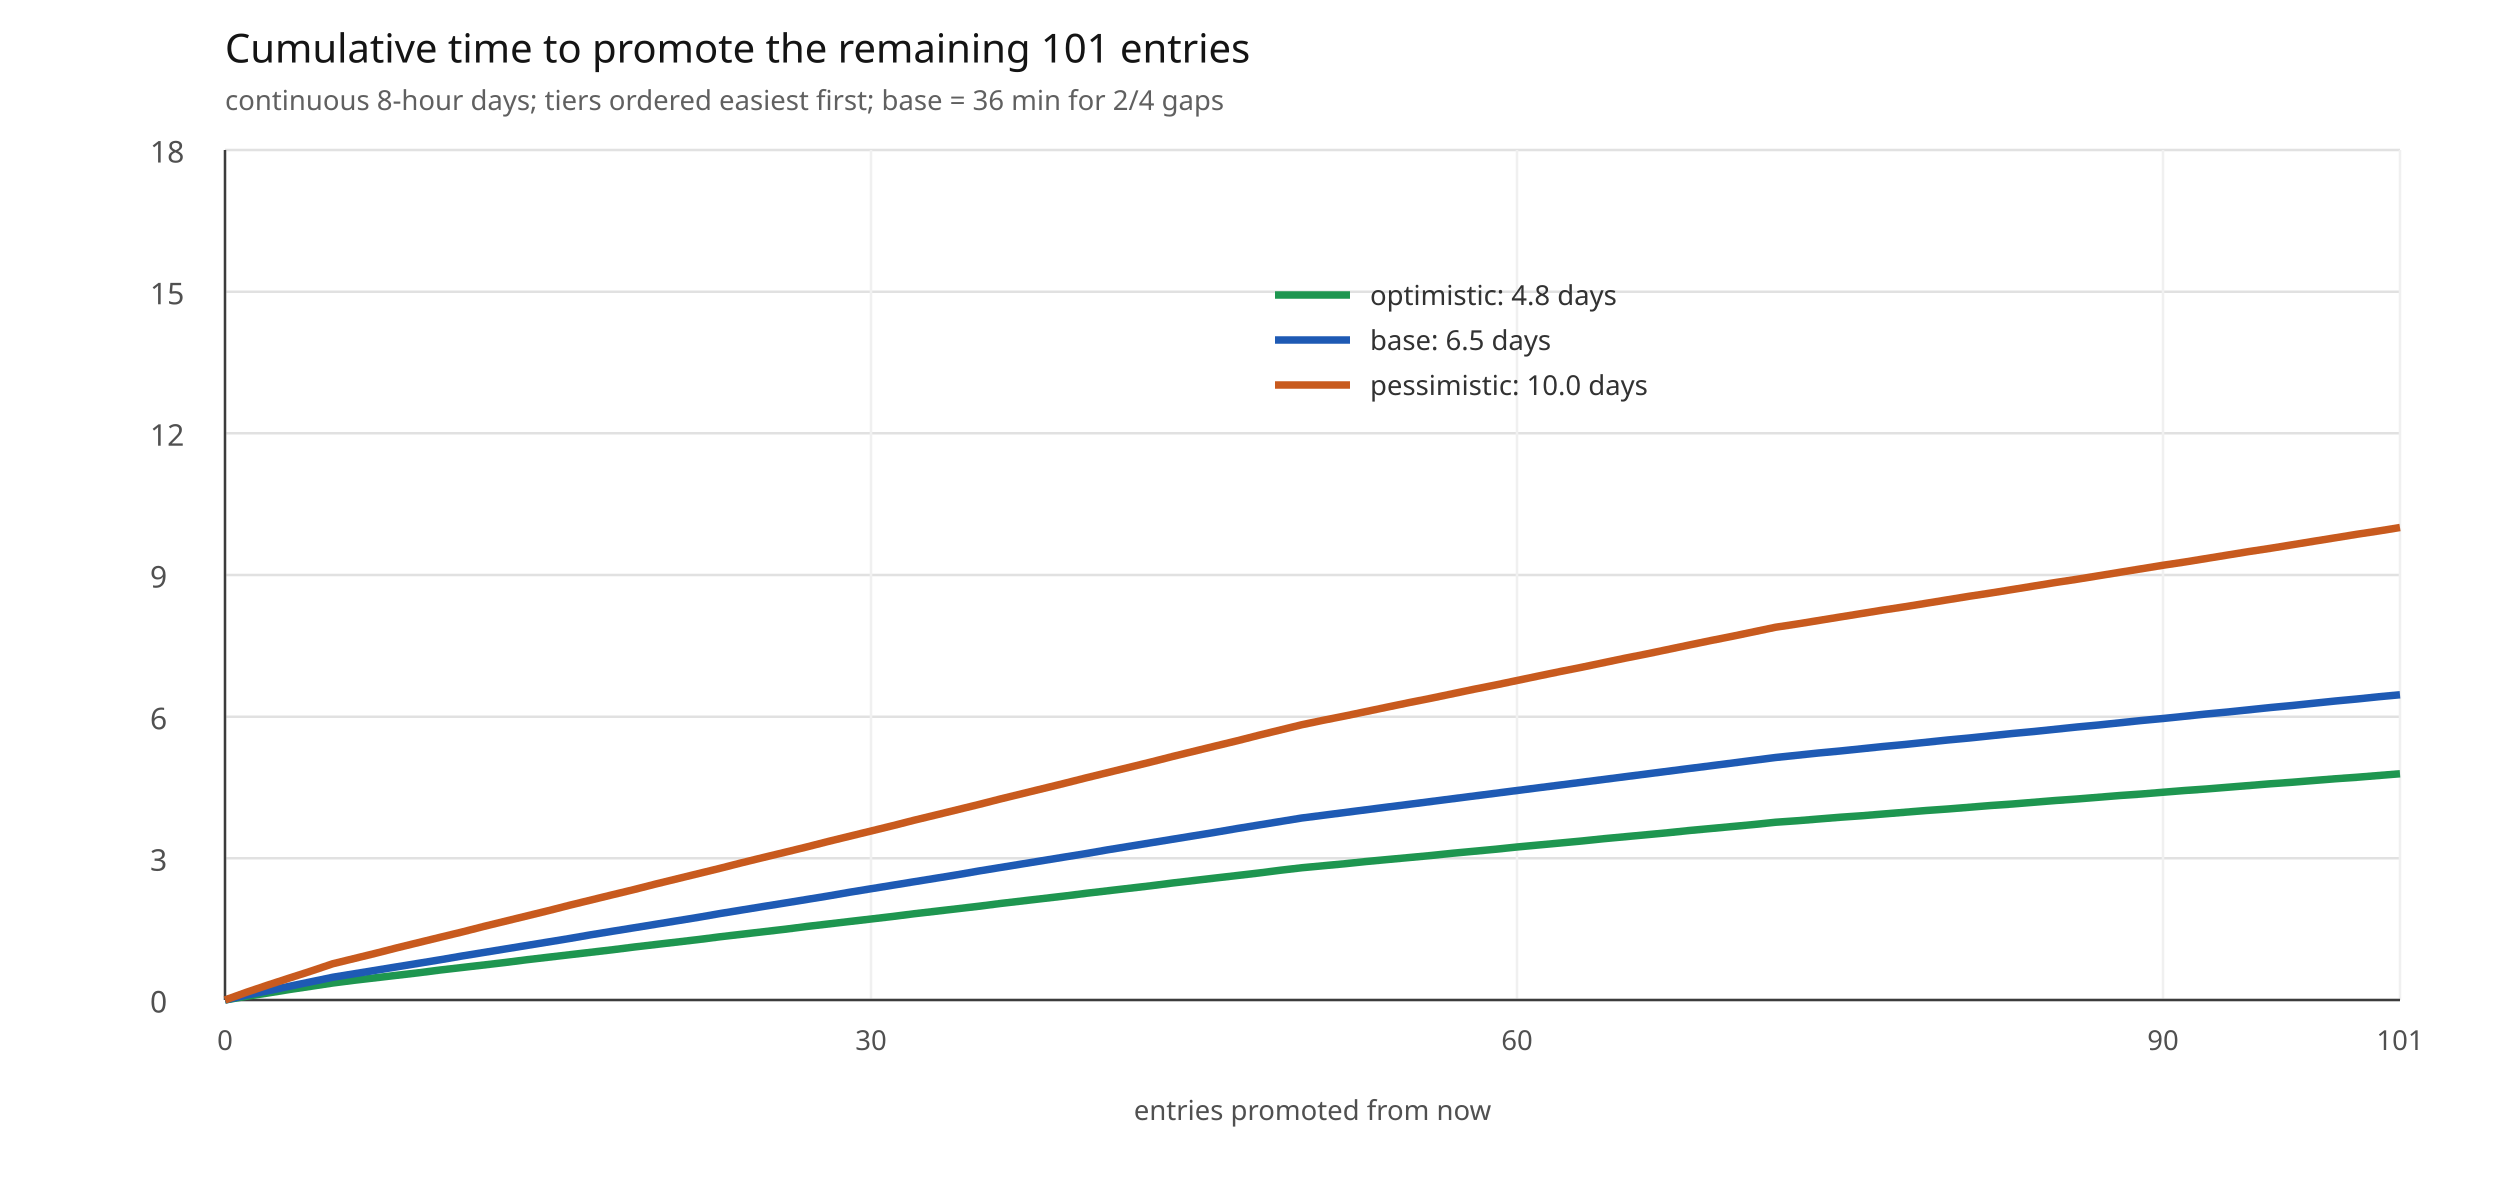
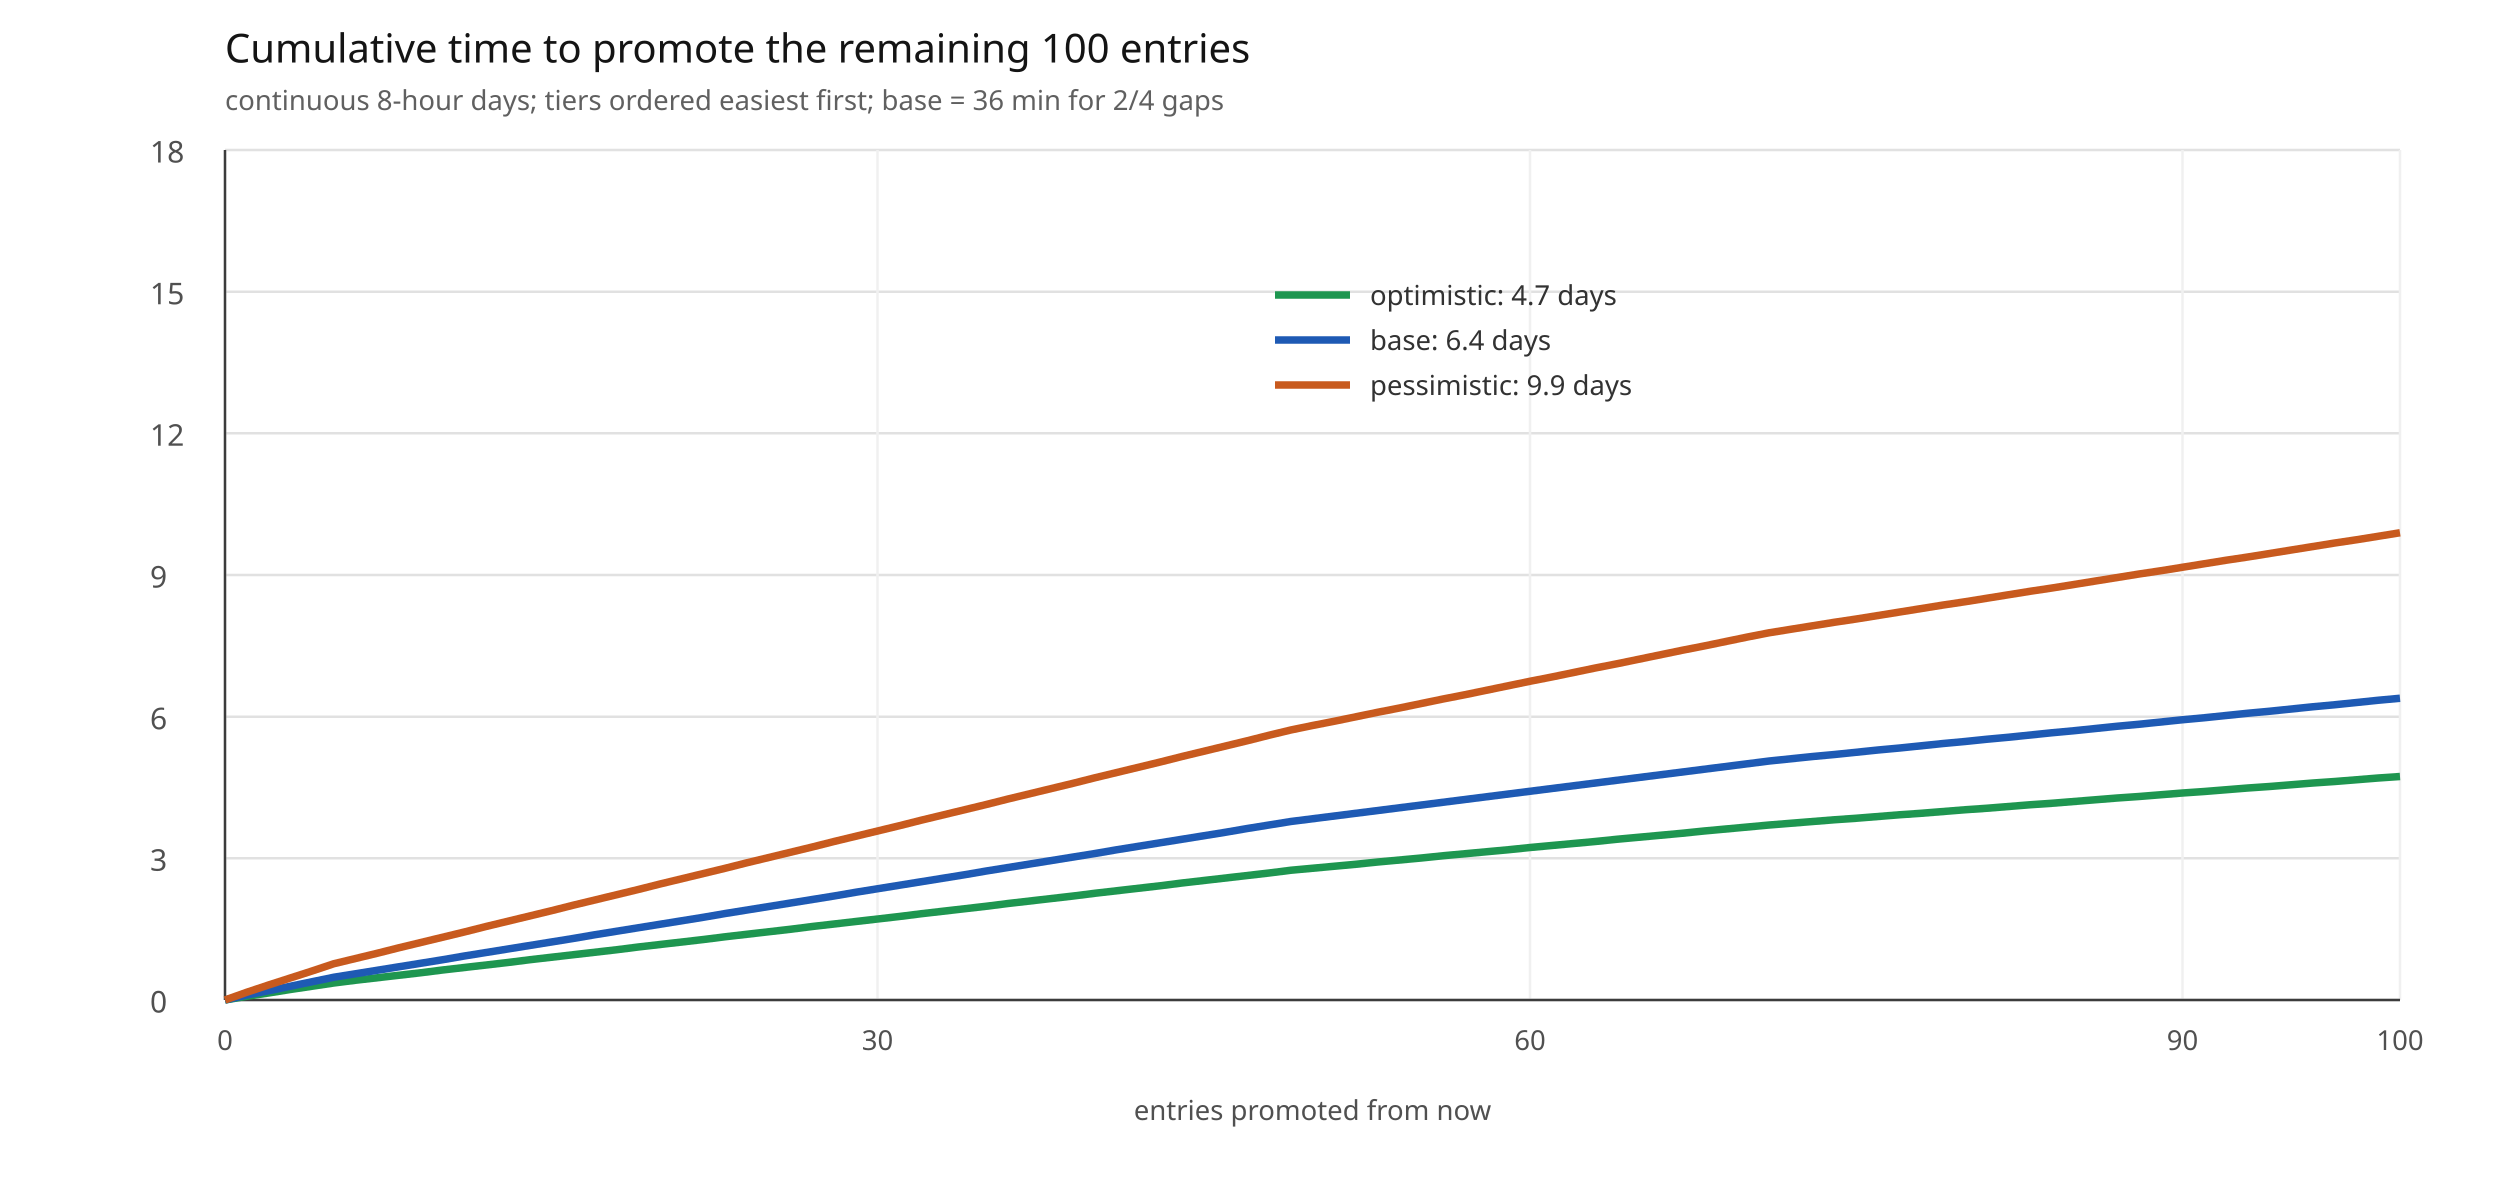
<svg xmlns="http://www.w3.org/2000/svg" width="1000" height="480">
  <rect width="100%" height="100%" fill="white" />
  <line x1="90" y1="400.0" x2="960" y2="400.0" stroke="#e1e1e1" />
  <text x="60" y="405.0" font-family="Verdana" font-size="12" fill="#505050">0</text>
  <line x1="90" y1="343.3" x2="960" y2="343.3" stroke="#e1e1e1" />
  <text x="60" y="348.3" font-family="Verdana" font-size="12" fill="#505050">3</text>
  <line x1="90" y1="286.7" x2="960" y2="286.7" stroke="#e1e1e1" />
  <text x="60" y="291.7" font-family="Verdana" font-size="12" fill="#505050">6</text>
  <line x1="90" y1="230.0" x2="960" y2="230.0" stroke="#e1e1e1" />
  <text x="60" y="235.0" font-family="Verdana" font-size="12" fill="#505050">9</text>
  <line x1="90" y1="173.3" x2="960" y2="173.3" stroke="#e1e1e1" />
  <text x="60" y="178.3" font-family="Verdana" font-size="12" fill="#505050">12</text>
  <line x1="90" y1="116.7" x2="960" y2="116.7" stroke="#e1e1e1" />
  <text x="60" y="121.7" font-family="Verdana" font-size="12" fill="#505050">15</text>
  <line x1="90" y1="60.0" x2="960" y2="60.0" stroke="#e1e1e1" />
  <text x="60" y="65.0" font-family="Verdana" font-size="12" fill="#505050">18</text>
  <line x1="90.0" y1="60" x2="90.0" y2="400" stroke="#f0f0f0" />
  <text x="90.0" y="420" text-anchor="middle" font-family="Verdana" font-size="11" fill="#505050">0</text>
-   <line x1="348.4" y1="60" x2="348.4" y2="400" stroke="#f0f0f0" />
-   <text x="348.4" y="420" text-anchor="middle" font-family="Verdana" font-size="11" fill="#505050">30</text>
-   <line x1="606.8" y1="60" x2="606.8" y2="400" stroke="#f0f0f0" />
-   <text x="606.8" y="420" text-anchor="middle" font-family="Verdana" font-size="11" fill="#505050">60</text>
-   <line x1="865.2" y1="60" x2="865.2" y2="400" stroke="#f0f0f0" />
-   <text x="865.2" y="420" text-anchor="middle" font-family="Verdana" font-size="11" fill="#505050">90</text>
+   <line x1="351.0" y1="60" x2="351.0" y2="400" stroke="#f0f0f0" />
+   <text x="351.0" y="420" text-anchor="middle" font-family="Verdana" font-size="11" fill="#505050">30</text>
+   <line x1="612.0" y1="60" x2="612.0" y2="400" stroke="#f0f0f0" />
+   <text x="612.0" y="420" text-anchor="middle" font-family="Verdana" font-size="11" fill="#505050">60</text>
+   <line x1="873.0" y1="60" x2="873.0" y2="400" stroke="#f0f0f0" />
+   <text x="873.0" y="420" text-anchor="middle" font-family="Verdana" font-size="11" fill="#505050">90</text>
  <line x1="960.0" y1="60" x2="960.0" y2="400" stroke="#f0f0f0" />
-   <text x="960.0" y="420" text-anchor="middle" font-family="Verdana" font-size="11" fill="#505050">101</text>
+   <text x="960.0" y="420" text-anchor="middle" font-family="Verdana" font-size="11" fill="#505050">100</text>
  <line x1="90" y1="60" x2="90" y2="400" stroke="#3c3c3c" />
  <line x1="90" y1="400" x2="960" y2="400" stroke="#3c3c3c" />
-   <polyline points="90.0,400.0 98.6,398.5 107.2,397.2 115.8,395.8 124.5,394.5 133.1,393.2 141.7,392.1 150.3,391.1 158.9,390.1 167.5,389.1 176.1,388.0 184.8,387.0 193.4,386.0 202.0,385.0 210.6,383.9 219.2,382.9 227.8,381.9 236.4,380.9 245.0,379.9 253.7,378.8 262.3,377.8 270.9,376.8 279.5,375.8 288.1,374.7 296.7,373.7 305.3,372.7 314.0,371.7 322.6,370.6 331.2,369.6 339.8,368.6 348.4,367.6 357.0,366.6 365.6,365.5 374.3,364.5 382.9,363.5 391.5,362.5 400.1,361.4 408.7,360.4 417.3,359.4 425.9,358.4 434.6,357.3 443.2,356.3 451.8,355.3 460.4,354.3 469.0,353.2 477.6,352.2 486.2,351.2 494.9,350.2 503.5,349.2 512.1,348.1 520.7,347.1 529.3,346.3 537.9,345.5 546.5,344.6 555.1,343.8 563.8,343.0 572.4,342.2 581.0,341.3 589.6,340.5 598.2,339.7 606.8,338.8 615.4,338.0 624.1,337.2 632.7,336.4 641.3,335.5 649.9,334.7 658.5,333.9 667.1,333.1 675.7,332.2 684.4,331.4 693.0,330.6 701.6,329.8 710.2,328.9 718.8,328.3 727.4,327.6 736.0,326.9 744.7,326.3 753.3,325.6 761.9,324.9 770.5,324.2 779.1,323.6 787.7,322.9 796.3,322.2 805.0,321.6 813.6,320.9 822.2,320.2 830.8,319.6 839.4,318.9 848.0,318.2 856.6,317.6 865.2,316.9 873.9,316.2 882.5,315.6 891.1,314.9 899.7,314.2 908.3,313.5 916.9,312.9 925.5,312.2 934.2,311.5 942.8,310.9 951.4,310.2 960.0,309.5" fill="none" stroke="#1e9650" stroke-width="3" />
+   <polyline points="90.0,400.0 98.7,398.5 107.4,397.2 116.1,395.8 124.8,394.5 133.5,393.2 142.2,392.1 150.9,391.1 159.6,390.1 168.3,389.1 177.0,388.0 185.7,387.0 194.4,386.0 203.1,385.0 211.8,383.9 220.5,382.9 229.2,381.9 237.9,380.9 246.6,379.9 255.3,378.8 264.0,377.8 272.7,376.8 281.4,375.8 290.1,374.7 298.8,373.7 307.5,372.7 316.2,371.7 324.9,370.6 333.6,369.6 342.3,368.6 351.0,367.6 359.7,366.6 368.4,365.5 377.1,364.5 385.8,363.5 394.5,362.5 403.2,361.4 411.9,360.4 420.6,359.4 429.3,358.4 438.0,357.3 446.7,356.3 455.4,355.3 464.1,354.3 472.8,353.2 481.5,352.2 490.2,351.2 498.9,350.2 507.6,349.2 516.3,348.1 525.0,347.3 533.7,346.5 542.4,345.7 551.1,344.8 559.8,344.0 568.5,343.2 577.2,342.3 585.9,341.5 594.6,340.7 603.3,339.9 612.0,339.0 620.7,338.2 629.4,337.4 638.1,336.6 646.8,335.7 655.5,334.9 664.2,334.1 672.9,333.3 681.6,332.4 690.3,331.6 699.0,330.8 707.7,330.0 716.4,329.3 725.1,328.6 733.8,327.9 742.5,327.3 751.2,326.6 759.9,325.9 768.6,325.3 777.3,324.6 786.0,323.9 794.7,323.3 803.4,322.6 812.1,321.9 820.8,321.3 829.5,320.6 838.2,319.9 846.9,319.2 855.6,318.6 864.3,317.9 873.0,317.2 881.7,316.6 890.4,315.9 899.1,315.2 907.8,314.6 916.5,313.9 925.2,313.2 933.9,312.6 942.6,311.9 951.3,311.2 960.0,310.6" fill="none" stroke="#1e9650" stroke-width="3" />
  <line x1="510" y1="118" x2="540" y2="118" stroke="#1e9650" stroke-width="3" />
-   <text x="548" y="122" font-family="Verdana" font-size="11" fill="#323232">optimistic: 4.8 days</text>
-   <polyline points="90.0,400.0 98.6,398.0 107.2,396.3 115.8,394.5 124.5,392.7 133.1,390.9 141.7,389.5 150.3,388.1 158.9,386.7 167.5,385.3 176.1,383.9 184.8,382.4 193.4,381.0 202.0,379.6 210.6,378.2 219.2,376.8 227.8,375.4 236.4,373.9 245.0,372.5 253.7,371.1 262.3,369.7 270.9,368.3 279.5,366.9 288.1,365.4 296.7,364.0 305.3,362.6 314.0,361.2 322.6,359.8 331.2,358.4 339.8,356.9 348.4,355.5 357.0,354.1 365.6,352.7 374.3,351.3 382.9,349.9 391.5,348.4 400.1,347.0 408.7,345.6 417.3,344.2 425.9,342.8 434.6,341.4 443.2,339.9 451.8,338.5 460.4,337.1 469.0,335.7 477.6,334.3 486.2,332.9 494.9,331.4 503.5,330.0 512.1,328.6 520.7,327.2 529.3,326.1 537.9,325.0 546.5,323.9 555.1,322.8 563.8,321.7 572.4,320.6 581.0,319.5 589.6,318.4 598.2,317.3 606.8,316.2 615.4,315.1 624.1,314.0 632.7,312.9 641.3,311.8 649.9,310.7 658.5,309.6 667.1,308.5 675.7,307.4 684.4,306.3 693.0,305.2 701.6,304.1 710.2,303.0 718.8,302.1 727.4,301.2 736.0,300.4 744.7,299.5 753.3,298.6 761.9,297.8 770.5,296.9 779.1,296.0 787.7,295.2 796.3,294.3 805.0,293.4 813.6,292.6 822.2,291.7 830.8,290.8 839.4,290.0 848.0,289.1 856.6,288.2 865.2,287.4 873.9,286.5 882.5,285.6 891.1,284.8 899.7,283.9 908.3,283.0 916.9,282.2 925.5,281.3 934.2,280.4 942.8,279.6 951.4,278.7 960.0,277.9" fill="none" stroke="#1e5ab4" stroke-width="3" />
+   <text x="548" y="122" font-family="Verdana" font-size="11" fill="#323232">optimistic: 4.7 days</text>
+   <polyline points="90.0,400.0 98.7,398.0 107.4,396.3 116.1,394.5 124.8,392.7 133.5,390.9 142.2,389.5 150.9,388.1 159.6,386.7 168.3,385.3 177.0,383.9 185.7,382.4 194.4,381.0 203.1,379.6 211.8,378.2 220.5,376.8 229.2,375.4 237.9,373.9 246.6,372.5 255.3,371.1 264.0,369.7 272.7,368.3 281.4,366.9 290.1,365.4 298.8,364.0 307.5,362.6 316.2,361.2 324.9,359.8 333.6,358.4 342.3,356.9 351.0,355.5 359.7,354.1 368.4,352.7 377.1,351.3 385.8,349.9 394.5,348.4 403.2,347.0 411.9,345.6 420.6,344.2 429.3,342.8 438.0,341.4 446.7,339.9 455.4,338.5 464.1,337.1 472.8,335.7 481.5,334.3 490.2,332.9 498.9,331.4 507.6,330.0 516.3,328.6 525.0,327.5 533.7,326.4 542.4,325.3 551.1,324.2 559.8,323.1 568.5,322.0 577.2,320.9 585.9,319.8 594.6,318.7 603.3,317.6 612.0,316.5 620.7,315.4 629.4,314.3 638.1,313.2 646.8,312.1 655.5,311.0 664.2,309.9 672.9,308.8 681.6,307.7 690.3,306.6 699.0,305.5 707.7,304.4 716.4,303.5 725.1,302.6 733.8,301.8 742.5,300.9 751.2,300.0 759.9,299.2 768.6,298.3 777.3,297.4 786.0,296.6 794.7,295.7 803.4,294.9 812.1,294.0 820.8,293.1 829.5,292.3 838.2,291.4 846.9,290.5 855.6,289.7 864.3,288.8 873.0,287.9 881.7,287.1 890.4,286.2 899.1,285.3 907.8,284.5 916.5,283.6 925.2,282.7 933.9,281.9 942.6,281.0 951.3,280.1 960.0,279.3" fill="none" stroke="#1e5ab4" stroke-width="3" />
  <line x1="510" y1="136" x2="540" y2="136" stroke="#1e5ab4" stroke-width="3" />
-   <text x="548" y="140" font-family="Verdana" font-size="11" fill="#323232">base: 6.5 days</text>
-   <polyline points="90.0,400.0 98.6,396.9 107.2,394.0 115.8,391.2 124.5,388.4 133.1,385.5 141.7,383.4 150.3,381.3 158.9,379.1 167.5,377.0 176.1,374.9 184.8,372.8 193.4,370.6 202.0,368.5 210.6,366.4 219.2,364.3 227.8,362.1 236.4,360.0 245.0,357.9 253.7,355.8 262.3,353.6 270.9,351.5 279.5,349.4 288.1,347.3 296.7,345.1 305.3,343.0 314.0,340.9 322.6,338.8 331.2,336.6 339.8,334.5 348.4,332.4 357.0,330.3 365.6,328.1 374.3,326.0 382.9,323.9 391.5,321.8 400.1,319.6 408.7,317.5 417.3,315.4 425.9,313.3 434.6,311.1 443.2,309.0 451.8,306.9 460.4,304.8 469.0,302.6 477.6,300.5 486.2,298.4 494.9,296.3 503.5,294.1 512.1,292.0 520.7,289.9 529.3,288.1 537.9,286.4 546.5,284.6 555.1,282.8 563.8,281.0 572.4,279.3 581.0,277.5 589.6,275.7 598.2,274.0 606.8,272.2 615.4,270.4 624.1,268.6 632.7,266.9 641.3,265.1 649.9,263.3 658.5,261.6 667.1,259.8 675.7,258.0 684.4,256.2 693.0,254.5 701.6,252.7 710.2,250.9 718.8,249.6 727.4,248.2 736.0,246.8 744.7,245.4 753.3,244.0 761.9,242.7 770.5,241.3 779.1,239.9 787.7,238.5 796.3,237.2 805.0,235.8 813.6,234.4 822.2,233.0 830.8,231.7 839.4,230.3 848.0,228.9 856.6,227.5 865.2,226.1 873.9,224.8 882.5,223.4 891.1,222.0 899.7,220.6 908.3,219.3 916.9,217.9 925.5,216.5 934.2,215.1 942.8,213.7 951.4,212.4 960.0,211.0" fill="none" stroke="#c85a1e" stroke-width="3" />
+   <text x="548" y="140" font-family="Verdana" font-size="11" fill="#323232">base: 6.4 days</text>
+   <polyline points="90.0,400.0 98.7,396.9 107.4,394.0 116.1,391.2 124.8,388.4 133.5,385.5 142.2,383.4 150.9,381.3 159.6,379.1 168.3,377.0 177.0,374.9 185.7,372.8 194.4,370.6 203.1,368.5 211.8,366.4 220.5,364.3 229.2,362.1 237.9,360.0 246.6,357.9 255.3,355.8 264.0,353.6 272.7,351.5 281.4,349.4 290.1,347.3 298.8,345.1 307.5,343.0 316.2,340.9 324.9,338.8 333.6,336.6 342.3,334.5 351.0,332.4 359.7,330.3 368.4,328.1 377.1,326.0 385.8,323.9 394.5,321.8 403.2,319.6 411.9,317.5 420.6,315.4 429.3,313.3 438.0,311.1 446.7,309.0 455.4,306.9 464.1,304.8 472.8,302.6 481.5,300.5 490.2,298.4 498.9,296.3 507.6,294.1 516.3,292.0 525.0,290.2 533.7,288.5 542.4,286.7 551.1,284.9 559.8,283.2 568.5,281.4 577.2,279.6 585.9,277.9 594.6,276.1 603.3,274.3 612.0,272.5 620.7,270.8 629.4,269.0 638.1,267.2 646.8,265.5 655.5,263.7 664.2,261.9 672.9,260.1 681.6,258.4 690.3,256.6 699.0,254.8 707.7,253.1 716.4,251.7 725.1,250.3 733.8,248.9 742.5,247.6 751.2,246.2 759.9,244.8 768.6,243.4 777.3,242.0 786.0,240.7 794.7,239.3 803.4,237.9 812.1,236.5 820.8,235.2 829.5,233.8 838.2,232.4 846.9,231.0 855.6,229.6 864.3,228.3 873.0,226.9 881.7,225.5 890.4,224.1 899.1,222.8 907.8,221.4 916.5,220.0 925.2,218.6 933.9,217.2 942.6,215.9 951.3,214.5 960.0,213.1" fill="none" stroke="#c85a1e" stroke-width="3" />
  <line x1="510" y1="154" x2="540" y2="154" stroke="#c85a1e" stroke-width="3" />
-   <text x="548" y="158" font-family="Verdana" font-size="11" fill="#323232">pessimistic: 10.0 days</text>
-   <text x="90" y="25" font-family="Verdana" font-size="16" fill="#141414">Cumulative time to promote the remaining 101 entries</text>
+   <text x="548" y="158" font-family="Verdana" font-size="11" fill="#323232">pessimistic: 9.9 days</text>
+   <text x="90" y="25" font-family="Verdana" font-size="16" fill="#141414">Cumulative time to promote the remaining 100 entries</text>
  <text x="90" y="44" font-family="Verdana" font-size="11" fill="#606060">continuous 8-hour days; tiers ordered easiest first; base = 36 min for 2/4 gaps</text>
  <text x="525.0" y="448" text-anchor="middle" font-family="Verdana" font-size="11" fill="#505050">entries promoted from now</text>
</svg>
